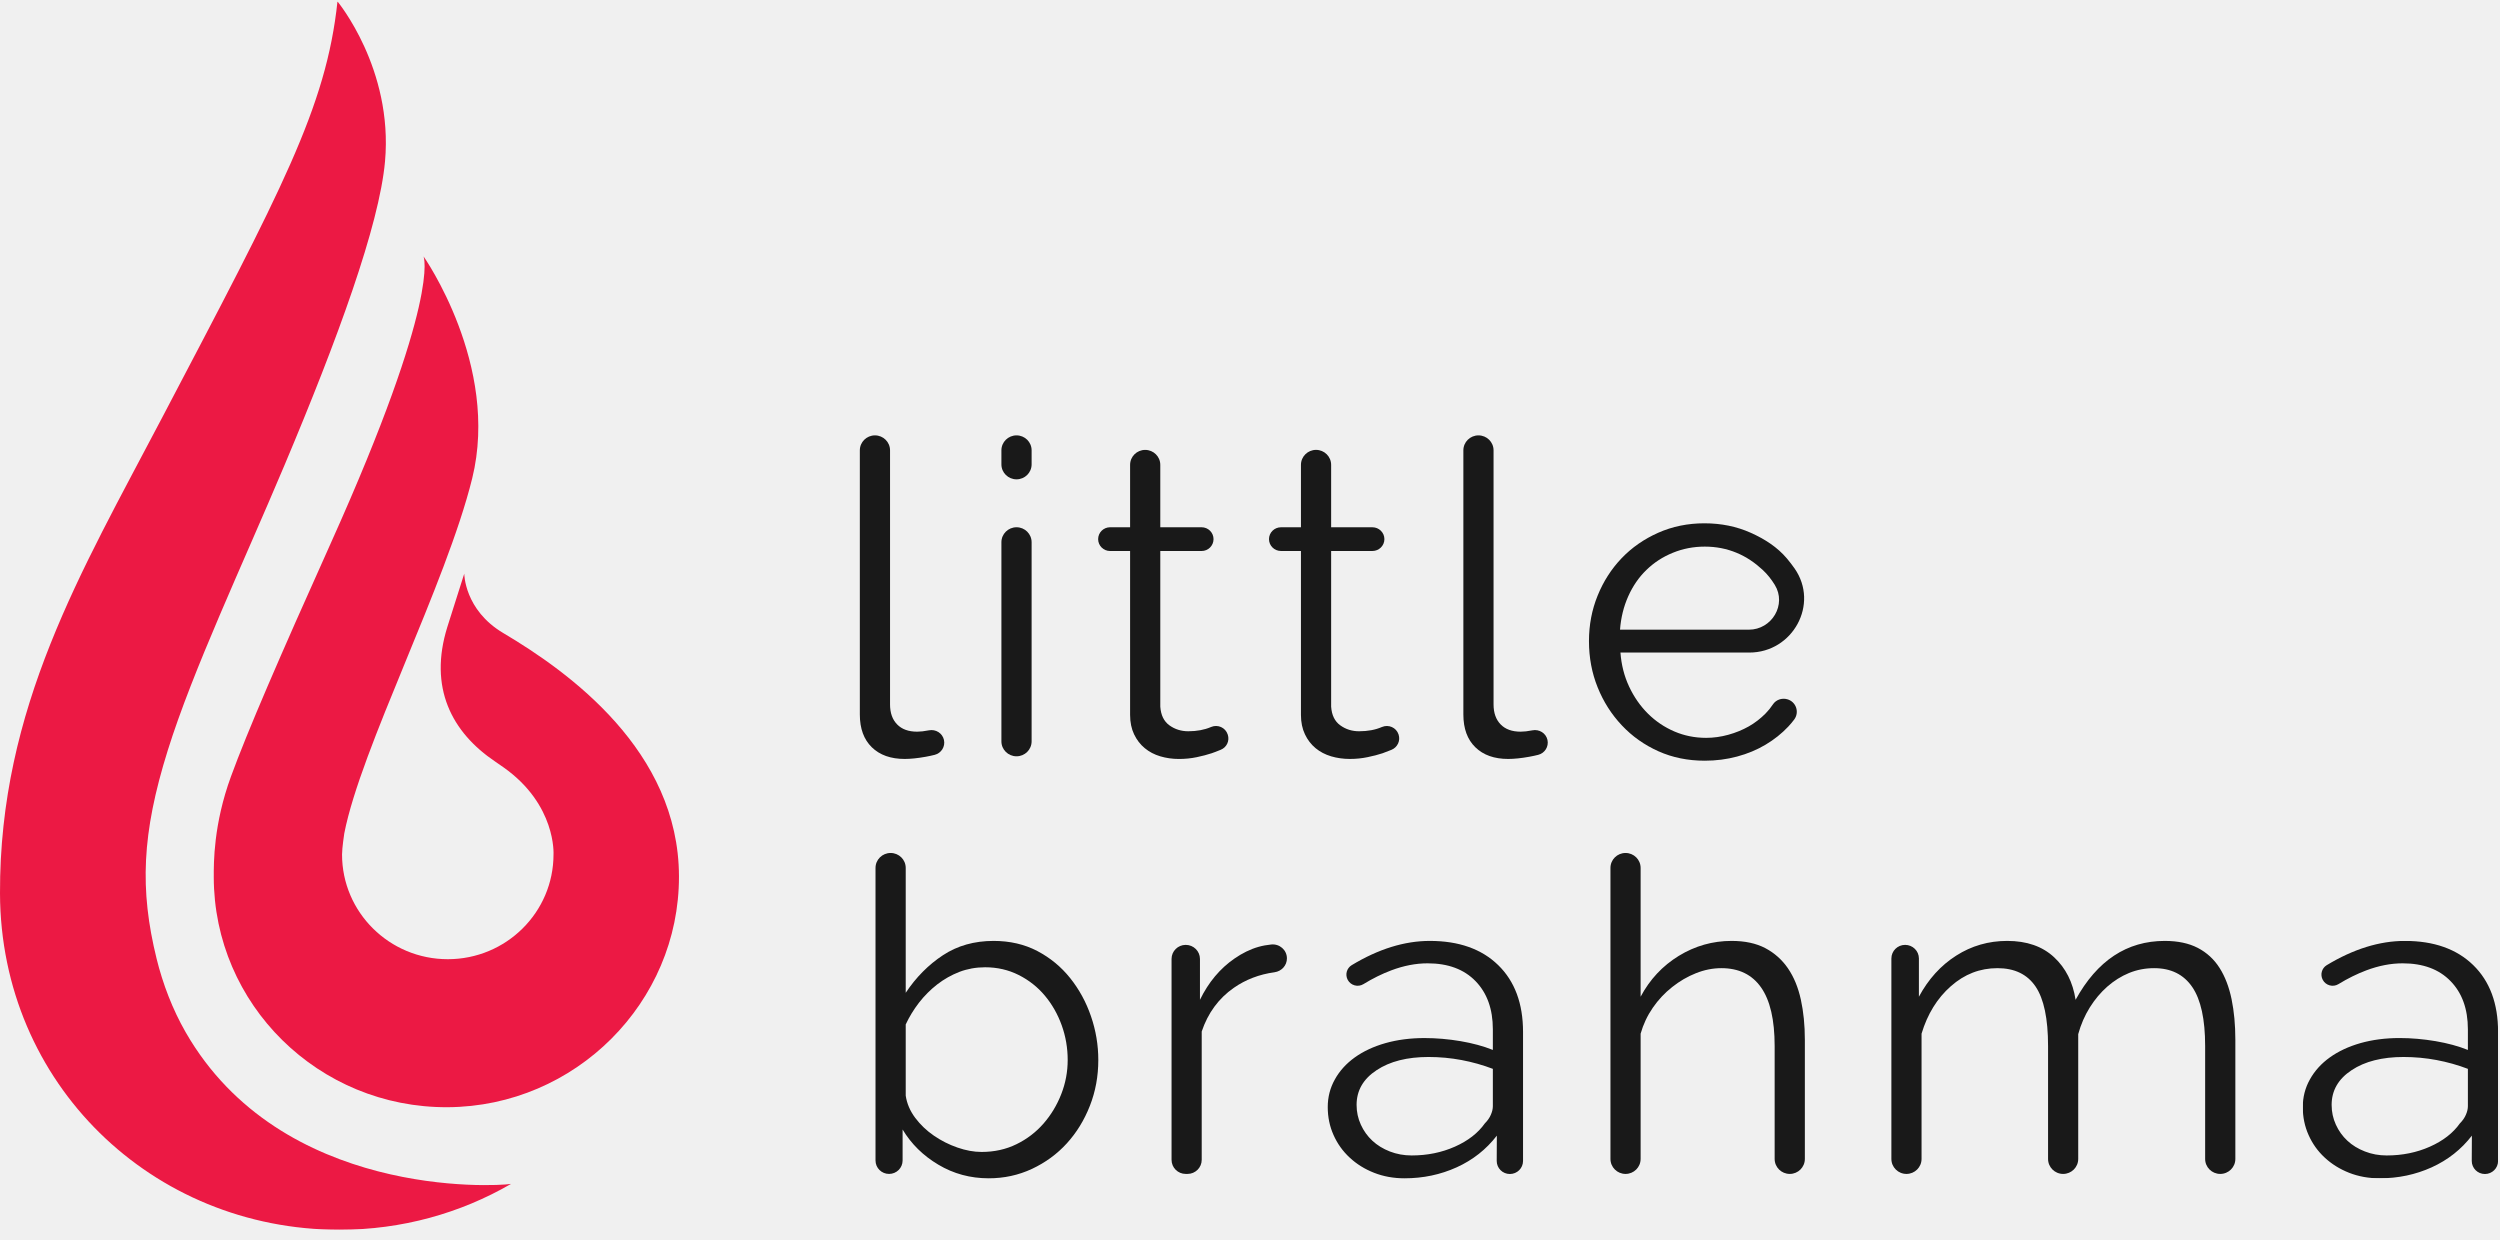
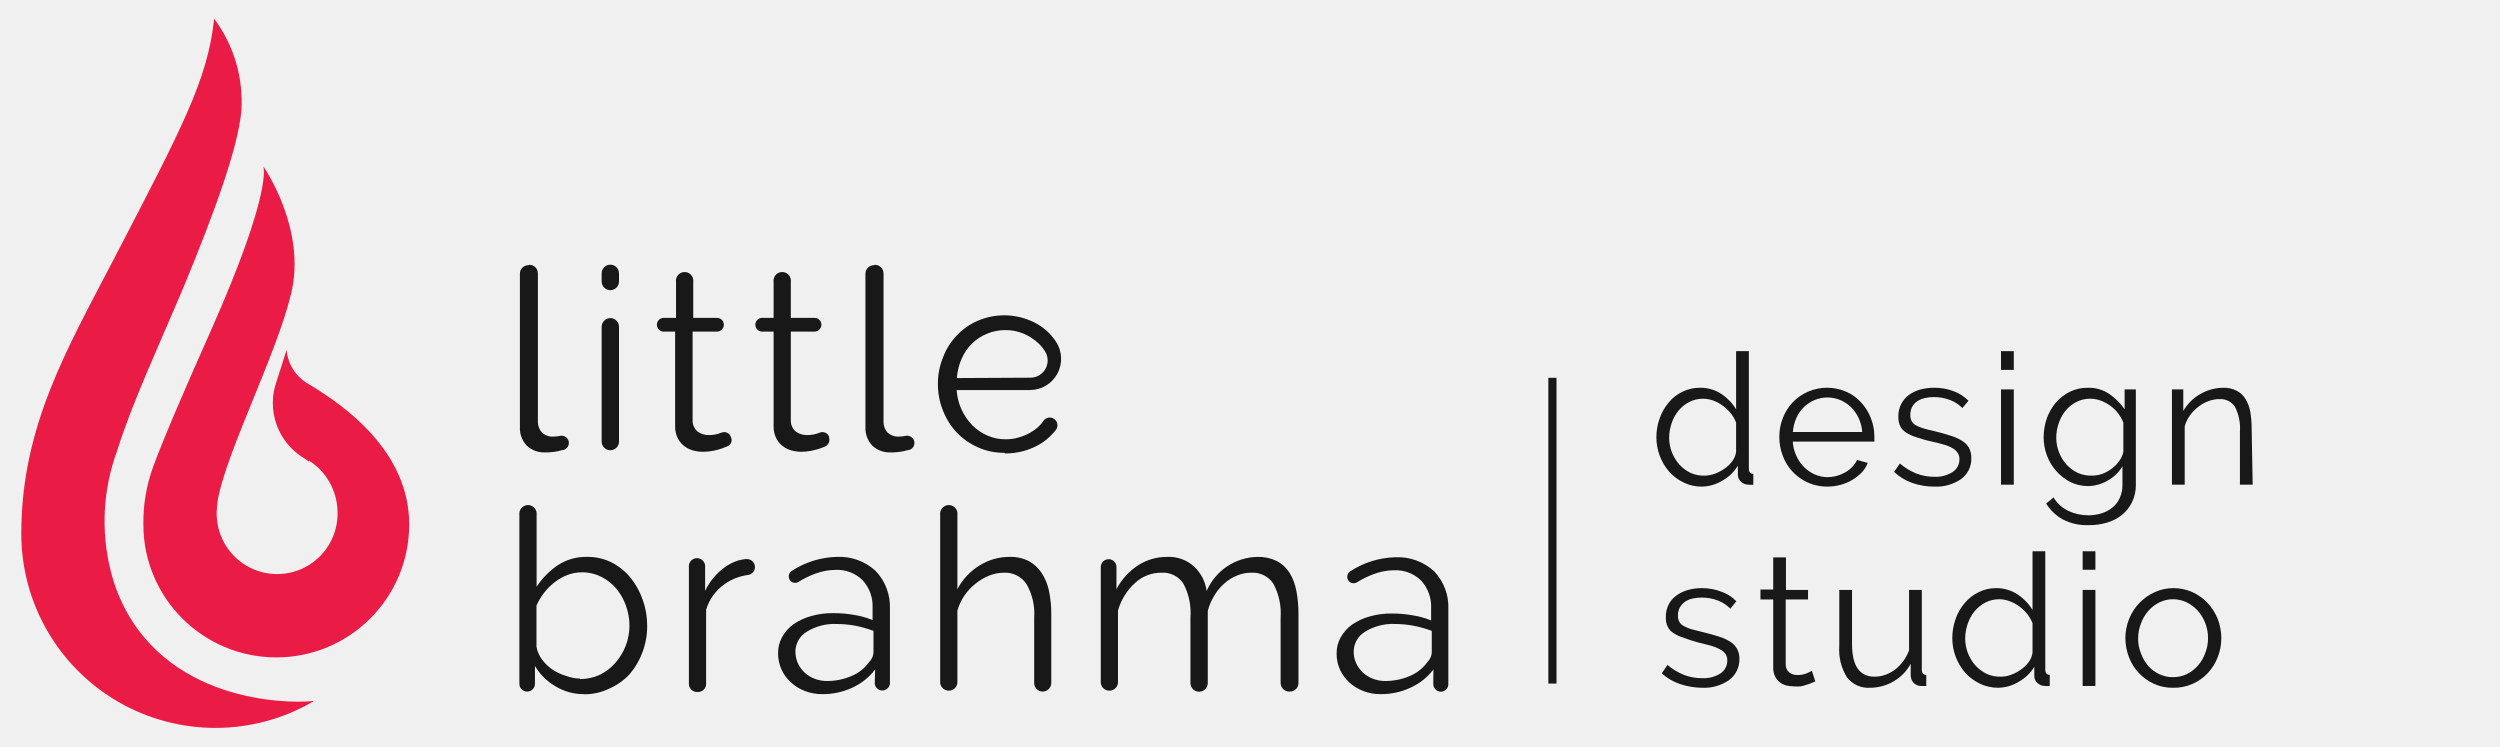
- <svg xmlns="http://www.w3.org/2000/svg" xmlns:xlink="http://www.w3.org/1999/xlink" width="121px" height="60px" viewBox="0 0 121 60" version="1.1">
+ <svg xmlns="http://www.w3.org/2000/svg" id="Layer_1" data-name="Layer 1" viewBox="0 0 196 58.5">
  <defs>
-     <polygon id="path-1" points="0 0.479 24.738 0.479 24.738 59.929 0 59.929" />
-     <polygon id="path-3" points="0.178 1.001 9.629 1.001 9.629 12.491 0.178 12.491" />
+     <style>.cls-1{fill:#ea1c45;}.cls-2{fill:#181818;}</style>
  </defs>
-   <g id="ASSETS" stroke="none" stroke-width="1" fill="none" fill-rule="evenodd">
-     <g id="v" transform="translate(-81, -73)">
-       <g id="Page-1" transform="translate(81, 72)">
-         <g id="Group-3" transform="translate(0, 0.591807)">
-           <mask id="mask-2" fill="white">
-             <use xlink:href="#path-1" />
-           </mask>
-           <g id="Clip-2" />
-           <path d="M24.718,57.718 C22.286,59.125 19.455,59.929 16.435,59.929 C7.359,59.929 0.029,52.851 -0,43.65 C-0.027,34.667 3.924,28.103 7.824,20.666 C13.632,9.596 15.786,5.616 16.334,0.479 C16.334,0.479 19.037,3.734 18.635,8.22 C18.358,11.314 16.338,16.828 13.773,22.915 C11.709,27.814 9.343,32.817 8.119,36.729 C6.857,40.763 6.759,43.471 7.579,46.807 C7.879,48.023 8.345,49.251 8.985,50.367 C13.595,58.401 23.933,57.837 24.738,57.709 L24.718,57.718 Z" id="Fill-1" fill="#EC1944" mask="url(#mask-2)" />
-         </g>
-         <path d="M24.364,38.135 C26.934,39.945 26.79,42.356 26.79,42.356 C26.79,45.155 24.499,47.425 21.674,47.425 C18.847,47.425 16.555,45.155 16.555,42.356 C16.555,42.039 16.663,41.337 16.663,41.337 C17.466,37.212 21.584,29.301 22.855,24.152 C24.205,18.672 20.498,13.407 20.498,13.407 C20.498,13.407 21.374,15.361 16.006,27.299 C13.512,32.846 11.98,36.393 11.179,38.582 C10.327,40.912 10.346,42.771 10.346,43.438 C10.346,49.618 15.423,54.624 21.67,54.589 C27.841,54.553 32.876,49.525 32.862,43.413 C32.849,37.343 27.536,33.521 24.357,31.639 C22.47,30.52 22.47,28.764 22.47,28.764 L21.648,31.355 C20.744,34.273 21.849,36.438 23.978,37.868 C24.109,37.957 24.238,38.046 24.364,38.135" id="Fill-4" fill="#EC1944" />
-         <path d="M42.348,22.072 C42.751,22.072 43.078,22.396 43.078,22.795 L43.078,35.095 C43.078,35.506 43.192,35.828 43.422,36.062 C43.651,36.297 43.973,36.413 44.389,36.413 C44.545,36.413 44.732,36.393 44.946,36.35 C44.949,36.349 44.952,36.349 44.955,36.348 C45.289,36.282 45.615,36.484 45.688,36.814 C45.759,37.136 45.559,37.455 45.236,37.535 C45.102,37.569 44.959,37.599 44.807,37.627 C44.412,37.698 44.073,37.733 43.787,37.733 C43.114,37.733 42.584,37.546 42.197,37.169 C41.811,36.793 41.616,36.265 41.616,35.584 L41.616,22.795 C41.616,22.396 41.944,22.072 42.348,22.072" id="Fill-6" fill="#191919" />
-         <path d="M48.468,36.882 L48.468,27.243 C48.468,26.844 48.796,26.519 49.2,26.519 C49.603,26.519 49.93,26.844 49.93,27.243 L49.93,36.882 C49.93,37.282 49.603,37.605 49.2,37.605 C48.796,37.605 48.468,37.282 48.468,36.882 M48.468,23.477 L48.468,22.795 C48.468,22.396 48.796,22.072 49.2,22.072 C49.603,22.072 49.93,22.396 49.93,22.795 L49.93,23.477 C49.93,23.876 49.603,24.2 49.2,24.2 C48.796,24.2 48.468,23.876 48.468,23.477" id="Fill-8" fill="#191919" />
-         <path d="M59.425,36.56 C59.522,36.854 59.373,37.173 59.084,37.289 C58.912,37.36 58.741,37.426 58.649,37.456 C58.435,37.528 58.191,37.591 57.919,37.648 C57.646,37.705 57.361,37.734 57.061,37.734 C56.745,37.734 56.444,37.691 56.158,37.606 C55.871,37.521 55.621,37.389 55.406,37.211 C55.191,37.035 55.019,36.811 54.89,36.541 C54.762,36.272 54.697,35.96 54.697,35.605 L54.697,27.669 L53.73,27.669 C53.41,27.669 53.15,27.412 53.15,27.094 C53.15,26.776 53.41,26.519 53.73,26.519 L54.697,26.519 L54.697,23.498 C54.697,23.098 55.024,22.775 55.427,22.775 C55.83,22.775 56.158,23.098 56.158,23.498 L56.158,26.519 L58.155,26.519 C58.476,26.519 58.735,26.776 58.735,27.094 C58.735,27.412 58.476,27.669 58.155,27.669 L56.158,27.669 L56.158,35.2 C56.186,35.612 56.333,35.913 56.599,36.106 C56.863,36.296 57.167,36.393 57.511,36.393 C57.926,36.393 58.291,36.325 58.607,36.19 C58.609,36.189 58.612,36.188 58.616,36.186 C58.939,36.048 59.311,36.214 59.419,36.543 L59.425,36.56 Z" id="Fill-10" fill="#191919" />
-         <path d="M67.692,36.553 C67.79,36.85 67.639,37.173 67.346,37.292 C67.177,37.361 67.009,37.426 66.918,37.457 C66.704,37.528 66.46,37.592 66.188,37.647 C65.916,37.704 65.631,37.733 65.328,37.733 C65.014,37.733 64.713,37.69 64.427,37.606 C64.141,37.52 63.889,37.39 63.675,37.212 C63.46,37.034 63.288,36.812 63.16,36.542 C63.031,36.272 62.966,35.96 62.966,35.606 L62.966,27.668 L62,27.668 C61.68,27.668 61.419,27.411 61.419,27.094 C61.419,26.777 61.68,26.52 62,26.52 L62.966,26.52 L62.966,23.498 C62.966,23.098 63.294,22.774 63.697,22.774 C64.1,22.774 64.427,23.098 64.427,23.498 L64.427,26.52 L66.425,26.52 C66.744,26.52 67.005,26.777 67.005,27.094 C67.005,27.411 66.744,27.668 66.425,27.668 L64.427,27.668 L64.427,35.201 C64.455,35.613 64.602,35.914 64.868,36.105 C65.133,36.297 65.436,36.393 65.78,36.393 C66.196,36.393 66.561,36.326 66.875,36.191 C66.878,36.189 66.882,36.188 66.885,36.187 C67.208,36.049 67.58,36.213 67.689,36.544 L67.692,36.553 Z" id="Fill-12" fill="#191919" />
-         <path d="M71.558,22.072 C71.961,22.072 72.288,22.396 72.288,22.795 L72.288,35.095 C72.288,35.506 72.403,35.828 72.632,36.062 C72.861,36.297 73.183,36.413 73.598,36.413 C73.756,36.413 73.942,36.393 74.157,36.35 C74.159,36.349 74.162,36.349 74.165,36.348 C74.498,36.282 74.825,36.484 74.898,36.814 C74.968,37.136 74.768,37.455 74.447,37.535 C74.313,37.569 74.169,37.599 74.017,37.627 C73.623,37.698 73.284,37.733 72.997,37.733 C72.324,37.733 71.794,37.546 71.408,37.169 C71.021,36.793 70.827,36.265 70.827,35.584 L70.827,22.795 C70.827,22.396 71.155,22.072 71.558,22.072" id="Fill-14" fill="#191919" />
-         <path d="M84.64,31.477 C85.764,31.477 86.485,30.257 85.899,29.307 C85.736,29.043 85.542,28.794 85.315,28.584 C84.941,28.238 84.528,27.952 84.048,27.754 C83.568,27.555 83.056,27.456 82.512,27.456 C81.967,27.456 81.452,27.555 80.966,27.754 C80.477,27.952 80.053,28.229 79.688,28.584 C79.321,28.938 79.029,29.364 78.807,29.86 C78.585,30.357 78.452,30.896 78.409,31.477 L84.64,31.477 Z M82.512,37.818 C81.695,37.818 80.947,37.666 80.267,37.361 C79.586,37.056 78.996,36.638 78.496,36.106 C77.994,35.574 77.604,34.96 77.325,34.265 C77.045,33.571 76.906,32.825 76.906,32.031 C76.906,31.25 77.045,30.516 77.325,29.828 C77.604,29.14 77.99,28.538 78.484,28.02 C78.979,27.502 79.57,27.091 80.256,26.786 C80.944,26.481 81.689,26.328 82.491,26.328 C83.307,26.328 84.054,26.481 84.735,26.786 C85.416,27.091 86.025,27.483 86.486,28.03 C86.621,28.191 86.746,28.353 86.859,28.515 C88.058,30.235 86.776,32.584 84.665,32.584 L78.43,32.584 C78.473,33.18 78.614,33.729 78.85,34.233 C79.086,34.736 79.391,35.173 79.762,35.542 C80.135,35.911 80.561,36.198 81.04,36.403 C81.52,36.609 82.032,36.712 82.577,36.712 C82.934,36.712 83.293,36.662 83.65,36.563 C84.008,36.464 84.339,36.328 84.639,36.159 C84.939,35.988 85.21,35.779 85.455,35.531 C85.59,35.394 85.706,35.249 85.806,35.097 C85.954,34.871 86.236,34.771 86.497,34.842 C86.929,34.957 87.105,35.468 86.84,35.825 C86.751,35.944 86.655,36.059 86.551,36.169 C86.236,36.503 85.871,36.794 85.455,37.042 C85.04,37.29 84.581,37.481 84.079,37.616 C83.579,37.751 83.056,37.818 82.512,37.818 Z" id="Fill-16" fill="#191919" />
-         <path d="M47.509,56.754 C48.125,56.754 48.688,56.63 49.197,56.38 C49.703,56.133 50.141,55.799 50.506,55.381 C50.871,54.962 51.158,54.487 51.365,53.955 C51.573,53.423 51.676,52.873 51.676,52.306 C51.676,51.725 51.581,51.164 51.387,50.625 C51.193,50.087 50.921,49.607 50.571,49.19 C50.22,48.77 49.797,48.438 49.303,48.189 C48.809,47.941 48.269,47.816 47.681,47.816 C47.237,47.816 46.822,47.892 46.435,48.039 C46.048,48.189 45.69,48.392 45.361,48.646 C45.032,48.902 44.739,49.196 44.48,49.529 C44.223,49.863 44.009,50.214 43.837,50.582 L43.837,54.03 C43.893,54.412 44.048,54.771 44.297,55.105 C44.549,55.439 44.849,55.725 45.2,55.966 C45.552,56.207 45.931,56.4 46.339,56.541 C46.747,56.683 47.136,56.754 47.509,56.754 M47.853,58.03 C46.965,58.03 46.152,57.81 45.415,57.37 C44.678,56.932 44.102,56.364 43.686,55.668 L43.686,57.169 C43.686,57.528 43.392,57.818 43.03,57.818 C42.669,57.818 42.375,57.528 42.375,57.169 L42.375,43.007 C42.375,42.607 42.703,42.284 43.106,42.284 C43.51,42.284 43.837,42.607 43.837,43.007 L43.837,49.051 C44.337,48.299 44.939,47.693 45.641,47.231 C46.342,46.77 47.159,46.54 48.089,46.54 C48.877,46.54 49.582,46.703 50.206,47.029 C50.828,47.356 51.358,47.792 51.795,48.338 C52.231,48.884 52.568,49.501 52.804,50.189 C53.041,50.878 53.158,51.583 53.158,52.306 C53.158,53.086 53.023,53.825 52.751,54.519 C52.479,55.215 52.106,55.821 51.634,56.339 C51.162,56.857 50.599,57.268 49.948,57.574 C49.295,57.878 48.598,58.03 47.853,58.03" id="Fill-18" fill="#191919" />
-         <path d="M62.287,47.386 C62.287,47.727 62.03,48.01 61.687,48.057 C60.947,48.159 60.287,48.412 59.709,48.816 C58.979,49.327 58.464,50.03 58.163,50.924 L58.163,57.136 C58.163,57.513 57.855,57.818 57.476,57.818 L57.39,57.818 C57.009,57.818 56.703,57.513 56.703,57.136 L56.703,47.411 C56.703,47.037 57.009,46.732 57.39,46.732 C57.769,46.732 58.078,47.037 58.078,47.411 L58.078,49.391 C58.492,48.54 59.051,47.874 59.753,47.391 C60.124,47.135 60.509,46.942 60.912,46.828 C61.107,46.771 61.322,46.736 61.524,46.714 C61.932,46.67 62.287,46.981 62.287,47.386" id="Fill-20" fill="#191919" />
-         <path d="M68.323,56.924 C69.081,56.924 69.78,56.782 70.417,56.498 C71.054,56.215 71.538,55.838 71.868,55.37 C71.996,55.243 72.092,55.105 72.157,54.955 C72.222,54.806 72.254,54.668 72.254,54.54 L72.254,52.732 C71.767,52.547 71.263,52.405 70.74,52.306 C70.217,52.208 69.684,52.158 69.14,52.158 C68.109,52.158 67.27,52.37 66.627,52.797 C65.982,53.221 65.659,53.781 65.659,54.477 C65.659,54.817 65.728,55.136 65.864,55.433 C66,55.732 66.185,55.991 66.421,56.21 C66.658,56.431 66.941,56.604 67.27,56.732 C67.6,56.86 67.95,56.924 68.323,56.924 Z M72.447,55.965 C71.932,56.634 71.283,57.144 70.504,57.498 C69.723,57.852 68.882,58.03 67.979,58.03 C67.449,58.03 66.958,57.941 66.508,57.764 C66.056,57.587 65.663,57.343 65.327,57.03 C64.99,56.719 64.729,56.353 64.543,55.934 C64.356,55.517 64.263,55.066 64.263,54.583 C64.263,54.101 64.377,53.654 64.608,53.243 C64.835,52.832 65.157,52.477 65.573,52.178 C65.989,51.88 66.483,51.65 67.056,51.487 C67.628,51.325 68.258,51.242 68.946,51.242 C69.518,51.242 70.099,51.292 70.687,51.391 C71.272,51.491 71.796,51.633 72.254,51.817 L72.254,50.817 C72.254,49.839 71.974,49.061 71.416,48.487 C70.858,47.912 70.085,47.625 69.096,47.625 C68.524,47.625 67.937,47.739 67.335,47.966 C66.89,48.134 66.441,48.355 65.988,48.633 C65.724,48.794 65.375,48.697 65.23,48.425 C65.095,48.174 65.178,47.862 65.422,47.714 C66.717,46.931 67.978,46.54 69.203,46.54 C70.607,46.54 71.71,46.93 72.511,47.71 C73.313,48.49 73.715,49.569 73.715,50.944 L73.715,55.945 L73.715,57.191 C73.715,57.54 73.43,57.822 73.078,57.822 C72.724,57.822 72.44,57.537 72.441,57.188 L72.447,55.965 Z" id="Fill-22" fill="#191919" />
-         <g id="Group-26" transform="translate(111.2768, 45.53918)">
-           <mask id="mask-4" fill="white">
-             <use xlink:href="#path-3" />
-           </mask>
-           <g id="Clip-25" />
-           <path d="M4.238,11.385 C4.996,11.385 5.695,11.243 6.332,10.959 C6.969,10.676 7.453,10.299 7.783,9.831 C7.911,9.704 8.007,9.566 8.072,9.416 C8.137,9.267 8.169,9.129 8.169,9.001 L8.169,7.193 C7.682,7.008 7.178,6.866 6.655,6.767 C6.132,6.669 5.599,6.619 5.055,6.619 C4.024,6.619 3.185,6.83 2.542,7.257 C1.897,7.682 1.574,8.242 1.574,8.938 C1.574,9.278 1.643,9.597 1.779,9.894 C1.915,10.193 2.1,10.452 2.336,10.671 C2.573,10.892 2.856,11.065 3.185,11.192 C3.515,11.321 3.865,11.385 4.238,11.385 Z M8.362,10.426 C7.847,11.095 7.198,11.604 6.419,11.959 C5.638,12.313 4.798,12.491 3.894,12.491 C3.364,12.491 2.873,12.402 2.423,12.225 C1.971,12.047 1.578,11.803 1.242,11.491 C0.905,11.18 0.644,10.814 0.458,10.395 C0.271,9.978 0.178,9.527 0.178,9.044 C0.178,8.562 0.292,8.115 0.523,7.704 C0.751,7.293 1.072,6.937 1.488,6.639 C1.904,6.341 2.398,6.111 2.971,5.947 C3.543,5.786 4.173,5.702 4.861,5.702 C5.433,5.702 6.014,5.753 6.602,5.852 C7.187,5.952 7.711,6.094 8.169,6.278 L8.169,5.278 C8.169,4.299 7.89,3.521 7.331,2.948 C6.774,2.373 6,2.086 5.011,2.086 C4.439,2.086 3.852,2.2 3.25,2.427 C2.805,2.595 2.356,2.816 1.903,3.093 C1.639,3.255 1.29,3.158 1.145,2.886 C1.01,2.635 1.093,2.323 1.337,2.175 C2.633,1.392 3.893,1.001 5.118,1.001 C6.522,1.001 7.625,1.391 8.426,2.171 C9.228,2.951 9.63,4.03 9.63,5.405 L9.63,10.406 L9.63,11.652 C9.63,12 9.345,12.283 8.993,12.283 C8.639,12.283 8.355,11.998 8.356,11.648 L8.362,10.426 Z" id="Fill-24" fill="#191919" mask="url(#mask-4)" />
-         </g>
-         <path d="M86.625,57.818 C86.22,57.818 85.893,57.493 85.893,57.093 L85.893,51.626 C85.893,50.363 85.675,49.419 85.238,48.795 C84.802,48.171 84.161,47.859 83.315,47.859 C82.901,47.859 82.489,47.941 82.081,48.104 C81.672,48.266 81.29,48.49 80.931,48.775 C80.573,49.057 80.261,49.391 79.997,49.773 C79.732,50.157 79.535,50.575 79.406,51.03 L79.406,57.093 C79.406,57.493 79.08,57.818 78.676,57.818 C78.273,57.818 77.946,57.493 77.946,57.093 L77.946,43.008 C77.946,42.607 78.273,42.284 78.676,42.284 C79.08,42.284 79.406,42.607 79.406,43.008 L79.406,49.241 C79.85,48.406 80.467,47.746 81.253,47.264 C82.042,46.781 82.894,46.54 83.81,46.54 C84.454,46.54 84.999,46.657 85.443,46.891 C85.886,47.126 86.251,47.451 86.538,47.869 C86.825,48.289 87.032,48.792 87.161,49.38 C87.29,49.969 87.355,50.618 87.355,51.328 L87.355,57.093 C87.355,57.493 87.028,57.818 86.625,57.818" id="Fill-27" fill="#191919" />
-         <path d="M107.459,57.818 C107.056,57.818 106.729,57.493 106.729,57.093 L106.729,51.626 C106.729,50.335 106.522,49.384 106.107,48.775 C105.691,48.164 105.075,47.859 104.259,47.859 C103.829,47.859 103.425,47.938 103.045,48.093 C102.666,48.249 102.315,48.47 101.993,48.752 C101.671,49.037 101.388,49.373 101.144,49.764 C100.901,50.154 100.715,50.582 100.586,51.051 L100.586,57.093 C100.586,57.493 100.259,57.818 99.856,57.818 C99.452,57.818 99.126,57.493 99.126,57.093 L99.126,51.626 C99.126,50.305 98.925,49.348 98.524,48.752 C98.122,48.157 97.507,47.859 96.676,47.859 C95.83,47.859 95.08,48.15 94.422,48.732 C93.762,49.313 93.289,50.079 93.003,51.03 L93.003,57.093 C93.003,57.493 92.676,57.818 92.273,57.818 C91.869,57.818 91.543,57.493 91.543,57.093 L91.543,47.391 C91.543,47.026 91.841,46.732 92.208,46.732 C92.576,46.732 92.875,47.026 92.875,47.391 L92.875,49.241 C93.333,48.391 93.933,47.728 94.679,47.253 C95.422,46.778 96.246,46.54 97.149,46.54 C98.094,46.54 98.849,46.802 99.415,47.327 C99.98,47.851 100.328,48.54 100.458,49.391 C101.502,47.491 102.941,46.54 104.775,46.54 C105.405,46.54 105.938,46.653 106.375,46.879 C106.811,47.107 107.163,47.431 107.428,47.849 C107.693,48.266 107.886,48.77 108.008,49.359 C108.129,49.948 108.191,50.605 108.191,51.328 L108.191,57.093 C108.191,57.493 107.864,57.818 107.459,57.818" id="Fill-29" fill="#191919" />
-       </g>
-     </g>
-   </g>
+   <path class="cls-1" d="M24.55,55A15.22,15.22,0,0,1,1.67,41.81c0-8.39,3.63-14.52,7.24-21.47C14.28,10,16.28,6.27,16.79,1.47a10.87,10.87,0,0,1,2.13,7.24c-.26,2.89-2.13,8-4.5,13.73C12.5,27,10.31,31.69,9.18,35.35a15.94,15.94,0,0,0-.5,9.41A13.16,13.16,0,0,0,10,48.09c4.27,7.51,13.84,7,14.58,6.86Z" />
+   <path class="cls-1" d="M24.22,36.11a4.82,4.82,0,0,1,2.24,3.94,4.74,4.74,0,1,1-9.47,0,9.51,9.51,0,0,1,.1-.95c.74-3.85,4.56-11.25,5.73-16.06,1.25-5.12-2.18-10-2.18-10s.81,1.83-4.16,13c-2.31,5.19-3.72,8.5-4.47,10.55a12.67,12.67,0,0,0-.77,4.53,10.42,10.42,0,1,0,20.84,0c0-5.67-4.93-9.24-7.87-11a3.38,3.38,0,0,1-1.74-2.69l-.77,2.42a5.06,5.06,0,0,0,2.16,6.09l.36.25" />
+   <path class="cls-2" d="M41.5,20.76h0a.67.67,0,0,1,.67.67V33a1.28,1.28,0,0,0,.32.91,1.22,1.22,0,0,0,.9.32,2.68,2.68,0,0,0,.52-.06h0a.58.58,0,0,1,.68.44.58.58,0,0,1-.42.67c-.13,0-.26.06-.4.09a5.12,5.12,0,0,1-1,.1,2,2,0,0,1-1.47-.53,2,2,0,0,1-.54-1.48v-12a.67.67,0,0,1,.68-.67" />
+   <path class="cls-2" d="M47.17,22.07v-.64a.68.68,0,0,1,1.36,0v.64a.68.68,0,0,1-1.36,0m0,12.55v-9a.68.68,0,0,1,1.36,0v9a.68.68,0,0,1-1.36,0" />
+   <path class="cls-2" d="M57.33,34.32A.53.53,0,0,1,57,35l-.4.16a5.13,5.13,0,0,1-.68.18,4.09,4.09,0,0,1-.8.08,2.94,2.94,0,0,1-.84-.12,1.92,1.92,0,0,1-.69-.37,1.79,1.79,0,0,1-.48-.63,2,2,0,0,1-.18-.87V26h-.9a.54.54,0,0,1-.53-.54.54.54,0,0,1,.53-.54H53V22.09a.68.68,0,1,1,1.35,0v2.83h1.86a.54.54,0,0,1,.54.54.55.55,0,0,1-.54.54H54.3v7a1.12,1.12,0,0,0,.41.85,1.47,1.47,0,0,0,.85.26,2.54,2.54,0,0,0,1-.19h0a.55.55,0,0,1,.74.34Z" />
+   <path class="cls-2" d="M65,34.31a.58.58,0,0,1-.32.7l-.39.15a5.13,5.13,0,0,1-.68.18,4.09,4.09,0,0,1-.8.08A2.94,2.94,0,0,1,62,35.3a1.92,1.92,0,0,1-.69-.37,1.7,1.7,0,0,1-.48-.63,2,2,0,0,1-.18-.87V26h-.9a.54.54,0,0,1-.53-.54.54.54,0,0,1,.53-.54h.9V22.09a.68.68,0,1,1,1.35,0v2.83h1.86a.54.54,0,0,1,.54.54.55.55,0,0,1-.54.54H62v7a1.12,1.12,0,0,0,.41.85,1.47,1.47,0,0,0,.85.26,2.54,2.54,0,0,0,1-.19h0a.56.56,0,0,1,.75.34Z" />
+   <path class="cls-2" d="M68.59,20.76h0a.68.68,0,0,1,.68.67V33a1.27,1.27,0,0,0,.31.91,1.25,1.25,0,0,0,.9.32,2.68,2.68,0,0,0,.52-.06h0a.58.58,0,0,1,.68.44.57.57,0,0,1-.42.67c-.13,0-.26.06-.4.09a5.12,5.12,0,0,1-1,.1,2,2,0,0,1-1.47-.53,2,2,0,0,1-.54-1.48v-12a.67.67,0,0,1,.68-.67" />
+   <path class="cls-2" d="M78.75,35.5a4.9,4.9,0,0,1-2.08-.43A5.26,5.26,0,0,1,75,33.9a5.43,5.43,0,0,1-1.08-1.73,5.59,5.59,0,0,1-.39-2.09A5.43,5.43,0,0,1,73.94,28a5.08,5.08,0,0,1,2.71-2.85,5.25,5.25,0,0,1,4.16,0,4.42,4.42,0,0,1,1.62,1.16c.13.15.24.31.35.46a2.45,2.45,0,0,1-2,3.81H75a4.35,4.35,0,0,0,1.24,2.77,3.79,3.79,0,0,0,1.18.8,3.45,3.45,0,0,0,1.43.29,3.38,3.38,0,0,0,1-.14,4,4,0,0,0,.92-.38,3.26,3.26,0,0,0,.76-.58A3,3,0,0,0,81.8,33a.59.59,0,1,1,1,.68,2.69,2.69,0,0,1-.27.32,4.48,4.48,0,0,1-1,.82,5.24,5.24,0,0,1-1.28.54,5.34,5.34,0,0,1-1.45.19m2-5.94a1.35,1.35,0,0,0,1.17-2,3.23,3.23,0,0,0-.54-.68,3.88,3.88,0,0,0-1.18-.77,3.56,3.56,0,0,0-1.42-.28,3.66,3.66,0,0,0-1.44.28,3.6,3.6,0,0,0-1.18.77,3.81,3.81,0,0,0-.82,1.2,4.41,4.41,0,0,0-.37,1.51Z" />
+   <path class="cls-2" d="M45.8,54.42a4.22,4.22,0,0,1-2.26-.62,4.43,4.43,0,0,1-1.6-1.59v1.41a.61.61,0,0,1-.61.6.6.6,0,0,1-.61-.6V40.36a.68.68,0,1,1,1.35,0V46a6,6,0,0,1,1.68-1.7A4,4,0,0,1,46,43.66a4.2,4.2,0,0,1,2,.46,4.75,4.75,0,0,1,1.48,1.23,5.88,5.88,0,0,1,.93,1.73,6.09,6.09,0,0,1,.33,2,5.81,5.81,0,0,1-.38,2.08,5.6,5.6,0,0,1-1,1.7A4.87,4.87,0,0,1,47.74,54a4.41,4.41,0,0,1-1.94.43m-.32-1.19a3.58,3.58,0,0,0,1.57-.35,3.84,3.84,0,0,0,1.21-.94,4.58,4.58,0,0,0,.8-1.33,4.35,4.35,0,0,0,.29-1.55,4.63,4.63,0,0,0-.27-1.57,4.37,4.37,0,0,0-.76-1.35,3.69,3.69,0,0,0-1.18-.93,3.28,3.28,0,0,0-1.5-.35,3.19,3.19,0,0,0-1.16.21,3.92,3.92,0,0,0-1,.57,4.55,4.55,0,0,0-.82.82,5,5,0,0,0-.6,1v3.23a2.28,2.28,0,0,0,.43,1,3.6,3.6,0,0,0,.84.81A4.24,4.24,0,0,0,44.4,53a3.31,3.31,0,0,0,1.08.2" />
+   <path class="cls-2" d="M59.19,44.46a.63.63,0,0,1-.56.62,4.1,4.1,0,0,0-1.83.72,3.77,3.77,0,0,0-1.44,2v5.82a.63.63,0,0,1-.64.63h-.07a.63.63,0,0,1-.64-.63V44.48a.64.64,0,1,1,1.27,0v1.85a4.81,4.81,0,0,1,1.56-1.87,3.68,3.68,0,0,1,1.07-.53,3.57,3.57,0,0,1,.57-.1.64.64,0,0,1,.71.63" />
+   <path class="cls-2" d="M68.61,52.49a4.75,4.75,0,0,1-1.8,1.43,5.47,5.47,0,0,1-2.34.5,3.59,3.59,0,0,1-1.37-.25A3.3,3.3,0,0,1,62,53.49a3.08,3.08,0,0,1-.73-1A3.12,3.12,0,0,1,61,51.2a2.59,2.59,0,0,1,.32-1.26,3,3,0,0,1,.89-1,4.62,4.62,0,0,1,1.38-.64,6,6,0,0,1,1.75-.23,9,9,0,0,1,1.62.14,6.36,6.36,0,0,1,1.45.4v-.94a3,3,0,0,0-.78-2.18,2.82,2.82,0,0,0-2.15-.81,4.63,4.63,0,0,0-1.63.32,7.26,7.26,0,0,0-1.25.62.49.49,0,0,1-.7-.19.51.51,0,0,1,.17-.67,6.78,6.78,0,0,1,3.51-1.1,4.19,4.19,0,0,1,3.07,1.1,4.07,4.07,0,0,1,1.12,3v5.85a.6.6,0,0,1-1.19,0Zm-3.83.9a4.79,4.79,0,0,0,2-.4,3.16,3.16,0,0,0,1.34-1.06,1.25,1.25,0,0,0,.27-.39,1,1,0,0,0,.09-.38v-1.7a9.37,9.37,0,0,0-1.4-.4,8.18,8.18,0,0,0-1.49-.14,4.13,4.13,0,0,0-2.33.6,1.83,1.83,0,0,0-.9,1.58,2.26,2.26,0,0,0,.19.89,2.37,2.37,0,0,0,.52.73,2.35,2.35,0,0,0,.79.49,2.61,2.61,0,0,0,1,.18" />
+   <path class="cls-2" d="M112.38,52.49a4.71,4.71,0,0,1-1.81,1.43,5.4,5.4,0,0,1-2.34.5,3.58,3.58,0,0,1-1.36-.25,3.45,3.45,0,0,1-1.1-.68,3.2,3.2,0,0,1-.72-1,3,3,0,0,1-.26-1.26,2.49,2.49,0,0,1,.32-1.26,3,3,0,0,1,.89-1,4.62,4.62,0,0,1,1.38-.64,6,6,0,0,1,1.75-.23,8.83,8.83,0,0,1,1.61.14,6.45,6.45,0,0,1,1.46.4v-.94a3,3,0,0,0-.78-2.18,2.83,2.83,0,0,0-2.15-.81,4.58,4.58,0,0,0-1.63.32,7.26,7.26,0,0,0-1.25.62.5.5,0,0,1-.71-.19.52.52,0,0,1,.18-.67,6.75,6.75,0,0,1,3.51-1.1,4.21,4.21,0,0,1,3.07,1.1,4.06,4.06,0,0,1,1.11,3v5.85a.59.59,0,0,1-.59.59.6.6,0,0,1-.59-.6Zm-3.83.9a4.82,4.82,0,0,0,2-.4,3.22,3.22,0,0,0,1.34-1.06,1.25,1.25,0,0,0,.27-.39,1,1,0,0,0,.09-.38v-1.7a9.16,9.16,0,0,0-1.41-.4,8.07,8.07,0,0,0-1.48-.14,4.11,4.11,0,0,0-2.33.6,1.83,1.83,0,0,0-.9,1.58,2.09,2.09,0,0,0,.19.89,2.37,2.37,0,0,0,.52.73,2.35,2.35,0,0,0,.79.49,2.61,2.61,0,0,0,1,.18" />
+   <path class="cls-2" d="M81.76,54.22h0a.67.67,0,0,1-.68-.67V48.43a4.61,4.61,0,0,0-.61-2.65,2,2,0,0,0-1.78-.88,3.1,3.1,0,0,0-1.15.23,4.12,4.12,0,0,0-1.06.63,4.29,4.29,0,0,0-.87.93,4.11,4.11,0,0,0-.55,1.18v5.68a.68.68,0,0,1-1.35,0V40.36a.68.68,0,1,1,1.35,0v5.83a4.79,4.79,0,0,1,1.72-1.85,4.44,4.44,0,0,1,2.37-.68,3.15,3.15,0,0,1,1.51.33,2.9,2.9,0,0,1,1,.92,4.1,4.1,0,0,1,.58,1.41,8.67,8.67,0,0,1,.18,1.83v5.4a.68.68,0,0,1-.68.67" />
+   <path class="cls-2" d="M101.08,54.22h0a.68.68,0,0,1-.68-.67V48.43a4.91,4.91,0,0,0-.57-2.67,1.93,1.93,0,0,0-1.72-.86,2.8,2.8,0,0,0-1.12.22,3.31,3.31,0,0,0-1,.62,4,4,0,0,0-.78.94,4.52,4.52,0,0,0-.52,1.21v5.66a.68.68,0,0,1-1.36,0V48.43a4.88,4.88,0,0,0-.56-2.69,1.91,1.91,0,0,0-1.71-.84,3,3,0,0,0-2.09.82,4.57,4.57,0,0,0-1.32,2.15v5.68a.68.68,0,0,1-1.35,0V44.46a.62.62,0,0,1,.62-.62.61.61,0,0,1,.61.62v1.73a5.05,5.05,0,0,1,1.68-1.86,4.17,4.17,0,0,1,2.29-.67,2.94,2.94,0,0,1,2.1.74,3.2,3.2,0,0,1,1,1.93,4.43,4.43,0,0,1,4-2.67,3.22,3.22,0,0,1,1.49.32,2.57,2.57,0,0,1,1,.91,4.07,4.07,0,0,1,.54,1.41,9.47,9.47,0,0,1,.17,1.85v5.4a.67.67,0,0,1-.68.67" />
+   <rect class="cls-2" x="121.39" y="29.62" width="0.64" height="23.97" />
+   <path class="cls-2" d="M133.44,53.92a5.35,5.35,0,0,1-1.72-.29,4,4,0,0,1-1.44-.84l.45-.66a4.63,4.63,0,0,0,1.29.78,3.88,3.88,0,0,0,1.41.26,2.49,2.49,0,0,0,1.45-.37,1.19,1.19,0,0,0,.54-1,.89.89,0,0,0-.14-.53,1.2,1.2,0,0,0-.43-.36,3.25,3.25,0,0,0-.71-.29l-1-.25A11.31,11.31,0,0,1,132,50a3.06,3.06,0,0,1-.79-.36,1.22,1.22,0,0,1-.46-.5,1.6,1.6,0,0,1-.15-.74,2.14,2.14,0,0,1,.22-1,1.91,1.91,0,0,1,.61-.71,2.73,2.73,0,0,1,.89-.43,3.88,3.88,0,0,1,1.09-.15,4.19,4.19,0,0,1,1.58.29,3,3,0,0,1,1.14.74l-.47.58a2.74,2.74,0,0,0-1-.65,3.54,3.54,0,0,0-1.25-.22,3.26,3.26,0,0,0-.73.08,1.7,1.7,0,0,0-.58.25,1.4,1.4,0,0,0-.4.44,1.28,1.28,0,0,0-.15.63,1,1,0,0,0,.11.5.78.78,0,0,0,.33.32,3.24,3.24,0,0,0,.58.25l.86.22c.49.12.91.23,1.28.35a3.88,3.88,0,0,1,.91.4,1.6,1.6,0,0,1,.56.57,1.57,1.57,0,0,1,.19.81,2,2,0,0,1-.8,1.64A3.4,3.4,0,0,1,133.44,53.92Z" />
+   <path class="cls-2" d="M142.32,53.42l-.25.11a2.49,2.49,0,0,1-.39.14,3.7,3.7,0,0,1-.49.14,3.48,3.48,0,0,1-.58,0,2.35,2.35,0,0,1-.6-.08,1.34,1.34,0,0,1-.86-.73,1.54,1.54,0,0,1-.13-.63V47h-1v-.78h1V43.7h1v2.55h1.73V47H140v5.11a.78.78,0,0,0,.29.62,1,1,0,0,0,.62.19,1.83,1.83,0,0,0,.73-.13,4,4,0,0,0,.41-.2Z" />
+   <path class="cls-2" d="M146.63,53.92a2.11,2.11,0,0,1-1.83-.82,4.07,4.07,0,0,1-.6-2.43V46.25h1V50.5c0,1.7.59,2.55,1.75,2.55a2.49,2.49,0,0,0,.85-.14,2.94,2.94,0,0,0,.78-.42,3.24,3.24,0,0,0,.63-.65,3.47,3.47,0,0,0,.46-.85V46.25h1V52.5c0,.27.12.41.35.41v.87l-.28,0h-.15a.82.82,0,0,1-.57-.25.88.88,0,0,1-.22-.62v-.87a3.51,3.51,0,0,1-1.33,1.37A3.62,3.62,0,0,1,146.63,53.92Z" />
+   <path class="cls-2" d="M156.66,53.92a3.3,3.3,0,0,1-1.44-.32,3.81,3.81,0,0,1-1.15-.86,4.17,4.17,0,0,1-.74-1.24,4.08,4.08,0,0,1-.27-1.47,4.48,4.48,0,0,1,.26-1.51,3.86,3.86,0,0,1,.72-1.25,3.28,3.28,0,0,1,1.08-.84,3,3,0,0,1,1.38-.32,3,3,0,0,1,1.69.5,3.81,3.81,0,0,1,1.16,1.21v-4.6h1V52.5c0,.27.12.41.35.41v.87a1.77,1.77,0,0,1-.35,0,.87.87,0,0,1-.6-.22.68.68,0,0,1-.26-.55v-.73a3.34,3.34,0,0,1-1.22,1.17A3.17,3.17,0,0,1,156.66,53.92Zm.22-.87a2.21,2.21,0,0,0,.77-.14,3.13,3.13,0,0,0,.77-.4,2.49,2.49,0,0,0,.62-.59,1.62,1.62,0,0,0,.31-.73V48.86a2.82,2.82,0,0,0-.42-.73,3.6,3.6,0,0,0-.63-.6,2.92,2.92,0,0,0-.76-.4,2.25,2.25,0,0,0-.79-.15,2.35,2.35,0,0,0-1.1.26,2.84,2.84,0,0,0-.85.69,3.28,3.28,0,0,0-.54,1,3.67,3.67,0,0,0-.19,1.13,3.19,3.19,0,0,0,.81,2.12,3.08,3.08,0,0,0,.89.66A2.57,2.57,0,0,0,156.88,53.05Z" />
+   <path class="cls-2" d="M163.28,44.67V43.22h1v1.45Zm0,9.11V46.25h1v7.53Z" />
+   <path class="cls-2" d="M170.36,53.92a3.5,3.5,0,0,1-1.5-.31,3.82,3.82,0,0,1-1.18-.85,3.76,3.76,0,0,1-.77-1.24,4.15,4.15,0,0,1-.28-1.49,4,4,0,0,1,.29-1.5,3.88,3.88,0,0,1,2-2.1,3.45,3.45,0,0,1,1.48-.32,3.57,3.57,0,0,1,1.5.32,3.78,3.78,0,0,1,1.19.86,4,4,0,0,1,.78,1.24,4.16,4.16,0,0,1,.28,1.5,4,4,0,0,1-.28,1.49,3.76,3.76,0,0,1-.77,1.24,3.64,3.64,0,0,1-1.19.85A3.55,3.55,0,0,1,170.36,53.92Zm-2.73-3.87a3,3,0,0,0,.22,1.17,3.2,3.2,0,0,0,.58,1,2.73,2.73,0,0,0,.87.64,2.41,2.41,0,0,0,1.06.23,2.6,2.6,0,0,0,1.07-.23,2.79,2.79,0,0,0,.87-.66,2.92,2.92,0,0,0,.59-1,3.06,3.06,0,0,0,.22-1.18,3.24,3.24,0,0,0-.81-2.15,2.92,2.92,0,0,0-.87-.65,2.46,2.46,0,0,0-1.07-.24,2.38,2.38,0,0,0-1.05.24,2.79,2.79,0,0,0-.87.66,3.08,3.08,0,0,0-.59,1A3.2,3.2,0,0,0,167.63,50.05Z" />
+   <path class="cls-2" d="M133.44,38.15a3.17,3.17,0,0,1-1.44-.32,3.7,3.7,0,0,1-1.14-.85,4.15,4.15,0,0,1-1-2.69,4.38,4.38,0,0,1,.26-1.5,4,4,0,0,1,.71-1.24,3.16,3.16,0,0,1,1.08-.84,3,3,0,0,1,1.37-.31,2.93,2.93,0,0,1,1.68.49,3.75,3.75,0,0,1,1.15,1.2V27.53h1v9.22c0,.27.12.4.35.4V38a1.7,1.7,0,0,1-.35,0,.87.87,0,0,1-.6-.22.7.7,0,0,1-.26-.54v-.73a3.26,3.26,0,0,1-1.2,1.16A3.16,3.16,0,0,1,133.44,38.15Zm.21-.86a2.47,2.47,0,0,0,.77-.14,3.32,3.32,0,0,0,.77-.4,2.59,2.59,0,0,0,.61-.58,1.62,1.62,0,0,0,.31-.73V33.13a2.82,2.82,0,0,0-.42-.73,3.47,3.47,0,0,0-.62-.59,3,3,0,0,0-.76-.41,2.48,2.48,0,0,0-.79-.14,2.34,2.34,0,0,0-1.09.26,2.65,2.65,0,0,0-.84.68,3.07,3.07,0,0,0-.54,1,3.56,3.56,0,0,0-.19,1.12,3.19,3.19,0,0,0,.81,2.11,2.84,2.84,0,0,0,.88.65A2.56,2.56,0,0,0,133.65,37.29Z" />
+   <path class="cls-2" d="M143.25,38.15a3.7,3.7,0,0,1-3.47-2.39,4,4,0,0,1-.28-1.51,3.91,3.91,0,0,1,.28-1.49,3.77,3.77,0,0,1,.77-1.22,3.59,3.59,0,0,1,1.19-.83,3.76,3.76,0,0,1,3,0,3.31,3.31,0,0,1,1.17.84,3.75,3.75,0,0,1,.76,1.22,3.79,3.79,0,0,1,.28,1.46v.23a.51.51,0,0,1,0,.16h-6.4a3.13,3.13,0,0,0,.28,1.11,2.93,2.93,0,0,0,.61.89,2.73,2.73,0,0,0,.85.58,2.53,2.53,0,0,0,1,.21,3,3,0,0,0,.72-.1,2.79,2.79,0,0,0,.66-.28,2.18,2.18,0,0,0,.54-.42,1.81,1.81,0,0,0,.38-.55l.84.23A2.29,2.29,0,0,1,146,37a3.59,3.59,0,0,1-1.66,1A4,4,0,0,1,143.25,38.15ZM146,33.87a3.06,3.06,0,0,0-.88-1.95,2.73,2.73,0,0,0-.85-.56,2.69,2.69,0,0,0-1-.2,2.79,2.79,0,0,0-1,.2,2.68,2.68,0,0,0-1.44,1.42,3.29,3.29,0,0,0-.27,1.09Z" />
+   <path class="cls-2" d="M151.65,38.15a5.2,5.2,0,0,1-1.71-.28A4,4,0,0,1,148.5,37l.45-.66a4.73,4.73,0,0,0,1.28.78,3.83,3.83,0,0,0,1.4.26,2.49,2.49,0,0,0,1.45-.37,1.18,1.18,0,0,0,.54-1,.84.84,0,0,0-.15-.52,1.19,1.19,0,0,0-.42-.37,3,3,0,0,0-.71-.28c-.28-.08-.61-.17-1-.25s-.8-.21-1.12-.32a2.84,2.84,0,0,1-.78-.36,1.26,1.26,0,0,1-.46-.49,1.65,1.65,0,0,1-.15-.74,2.07,2.07,0,0,1,.22-1,2,2,0,0,1,.6-.71,2.83,2.83,0,0,1,.89-.43,4.22,4.22,0,0,1,1.09-.14,4.13,4.13,0,0,1,1.56.28,3.13,3.13,0,0,1,1.14.74l-.48.57a2.57,2.57,0,0,0-1-.64,3.49,3.49,0,0,0-1.24-.22,3.24,3.24,0,0,0-.72.08,1.79,1.79,0,0,0-.58.25,1.3,1.3,0,0,0-.4.44,1.38,1.38,0,0,0-.14.62,1,1,0,0,0,.1.49.87.87,0,0,0,.33.33,2.67,2.67,0,0,0,.58.24c.24.07.52.15.86.22s.9.23,1.26.35a3.7,3.7,0,0,1,.91.4,1.58,1.58,0,0,1,.56.56,1.66,1.66,0,0,1,.18.8,1.94,1.94,0,0,1-.79,1.64A3.4,3.4,0,0,1,151.65,38.15Z" />
+   <path class="cls-2" d="M156.88,29V27.53h1V29Zm0,9V30.53h1V38Z" />
+   <path class="cls-2" d="M163.73,38.11a3.18,3.18,0,0,1-1.42-.32,3.85,3.85,0,0,1-1.83-2.08,4.06,4.06,0,0,1-.26-1.42,4.66,4.66,0,0,1,.25-1.49,4.09,4.09,0,0,1,.71-1.24,3.65,3.65,0,0,1,1.1-.85,3.18,3.18,0,0,1,1.42-.31,2.87,2.87,0,0,1,1.66.48,4.64,4.64,0,0,1,1.21,1.21V30.53h.88V38a3,3,0,0,1-.3,1.37,2.88,2.88,0,0,1-.79,1,3.28,3.28,0,0,1-1.16.6,4.73,4.73,0,0,1-1.42.2,4.08,4.08,0,0,1-2.08-.46,3.59,3.59,0,0,1-1.28-1.23L161,39a2.65,2.65,0,0,0,1.17,1.06,3.68,3.68,0,0,0,1.58.34,3.53,3.53,0,0,0,1-.15,2.47,2.47,0,0,0,.85-.45,1.94,1.94,0,0,0,.58-.74,2.39,2.39,0,0,0,.22-1.06V36.56a3.05,3.05,0,0,1-1.18,1.13A3.15,3.15,0,0,1,163.73,38.11Zm.27-.82a2.5,2.5,0,0,0,.85-.15,2.93,2.93,0,0,0,.75-.43,2.49,2.49,0,0,0,.57-.6,1.9,1.9,0,0,0,.3-.67V33.13a3.11,3.11,0,0,0-.43-.75,2.88,2.88,0,0,0-.62-.59,3.26,3.26,0,0,0-.74-.39,2.45,2.45,0,0,0-.8-.14,2.29,2.29,0,0,0-1.12.27,2.68,2.68,0,0,0-.84.69,3.21,3.21,0,0,0-.53,1,3.49,3.49,0,0,0-.18,1.11,3.19,3.19,0,0,0,.81,2.1,3,3,0,0,0,.89.65A2.63,2.63,0,0,0,164,37.29Z" />
+   <path class="cls-2" d="M176.61,38h-1V33.83a3.68,3.68,0,0,0-.39-1.94,1.35,1.35,0,0,0-1.21-.6,2.43,2.43,0,0,0-.87.16,2.8,2.8,0,0,0-.79.44,3.28,3.28,0,0,0-.66.68,2.62,2.62,0,0,0-.41.86V38h-1V30.53h.89v1.69a3.56,3.56,0,0,1,1.32-1.32,3.63,3.63,0,0,1,1.86-.5,2.19,2.19,0,0,1,1,.23,1.77,1.77,0,0,1,.69.64,2.93,2.93,0,0,1,.38,1,7.9,7.9,0,0,1,.11,1.34Z" />
</svg>
